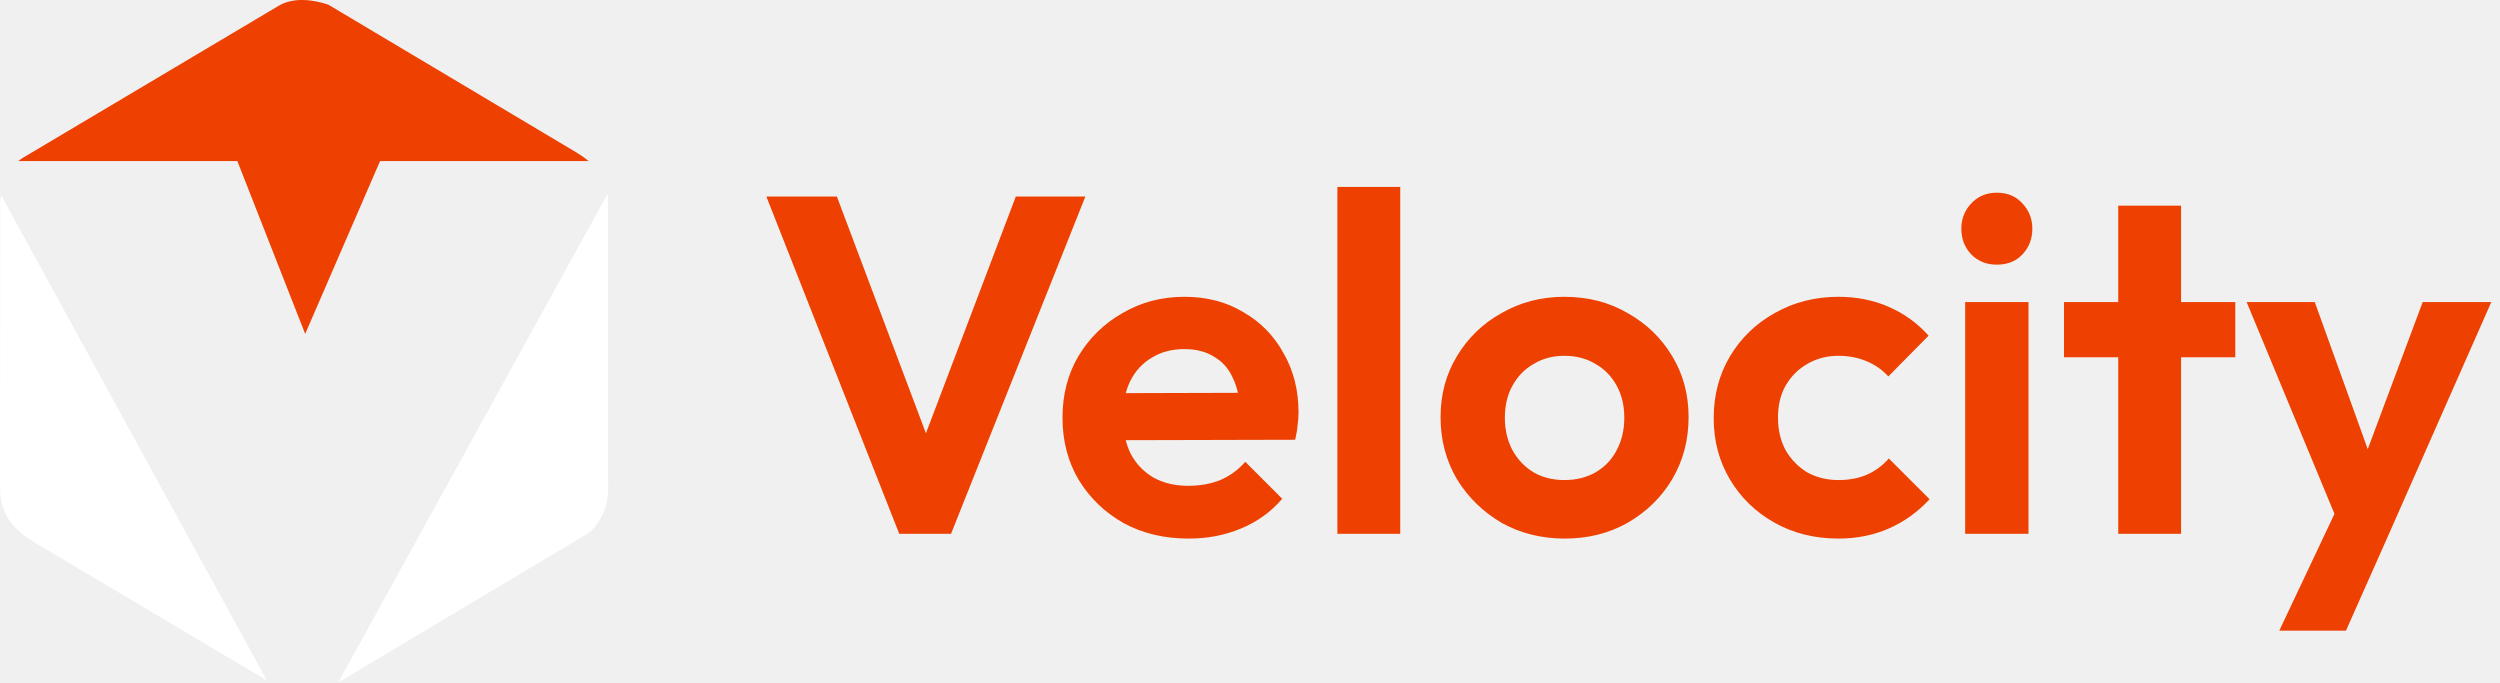
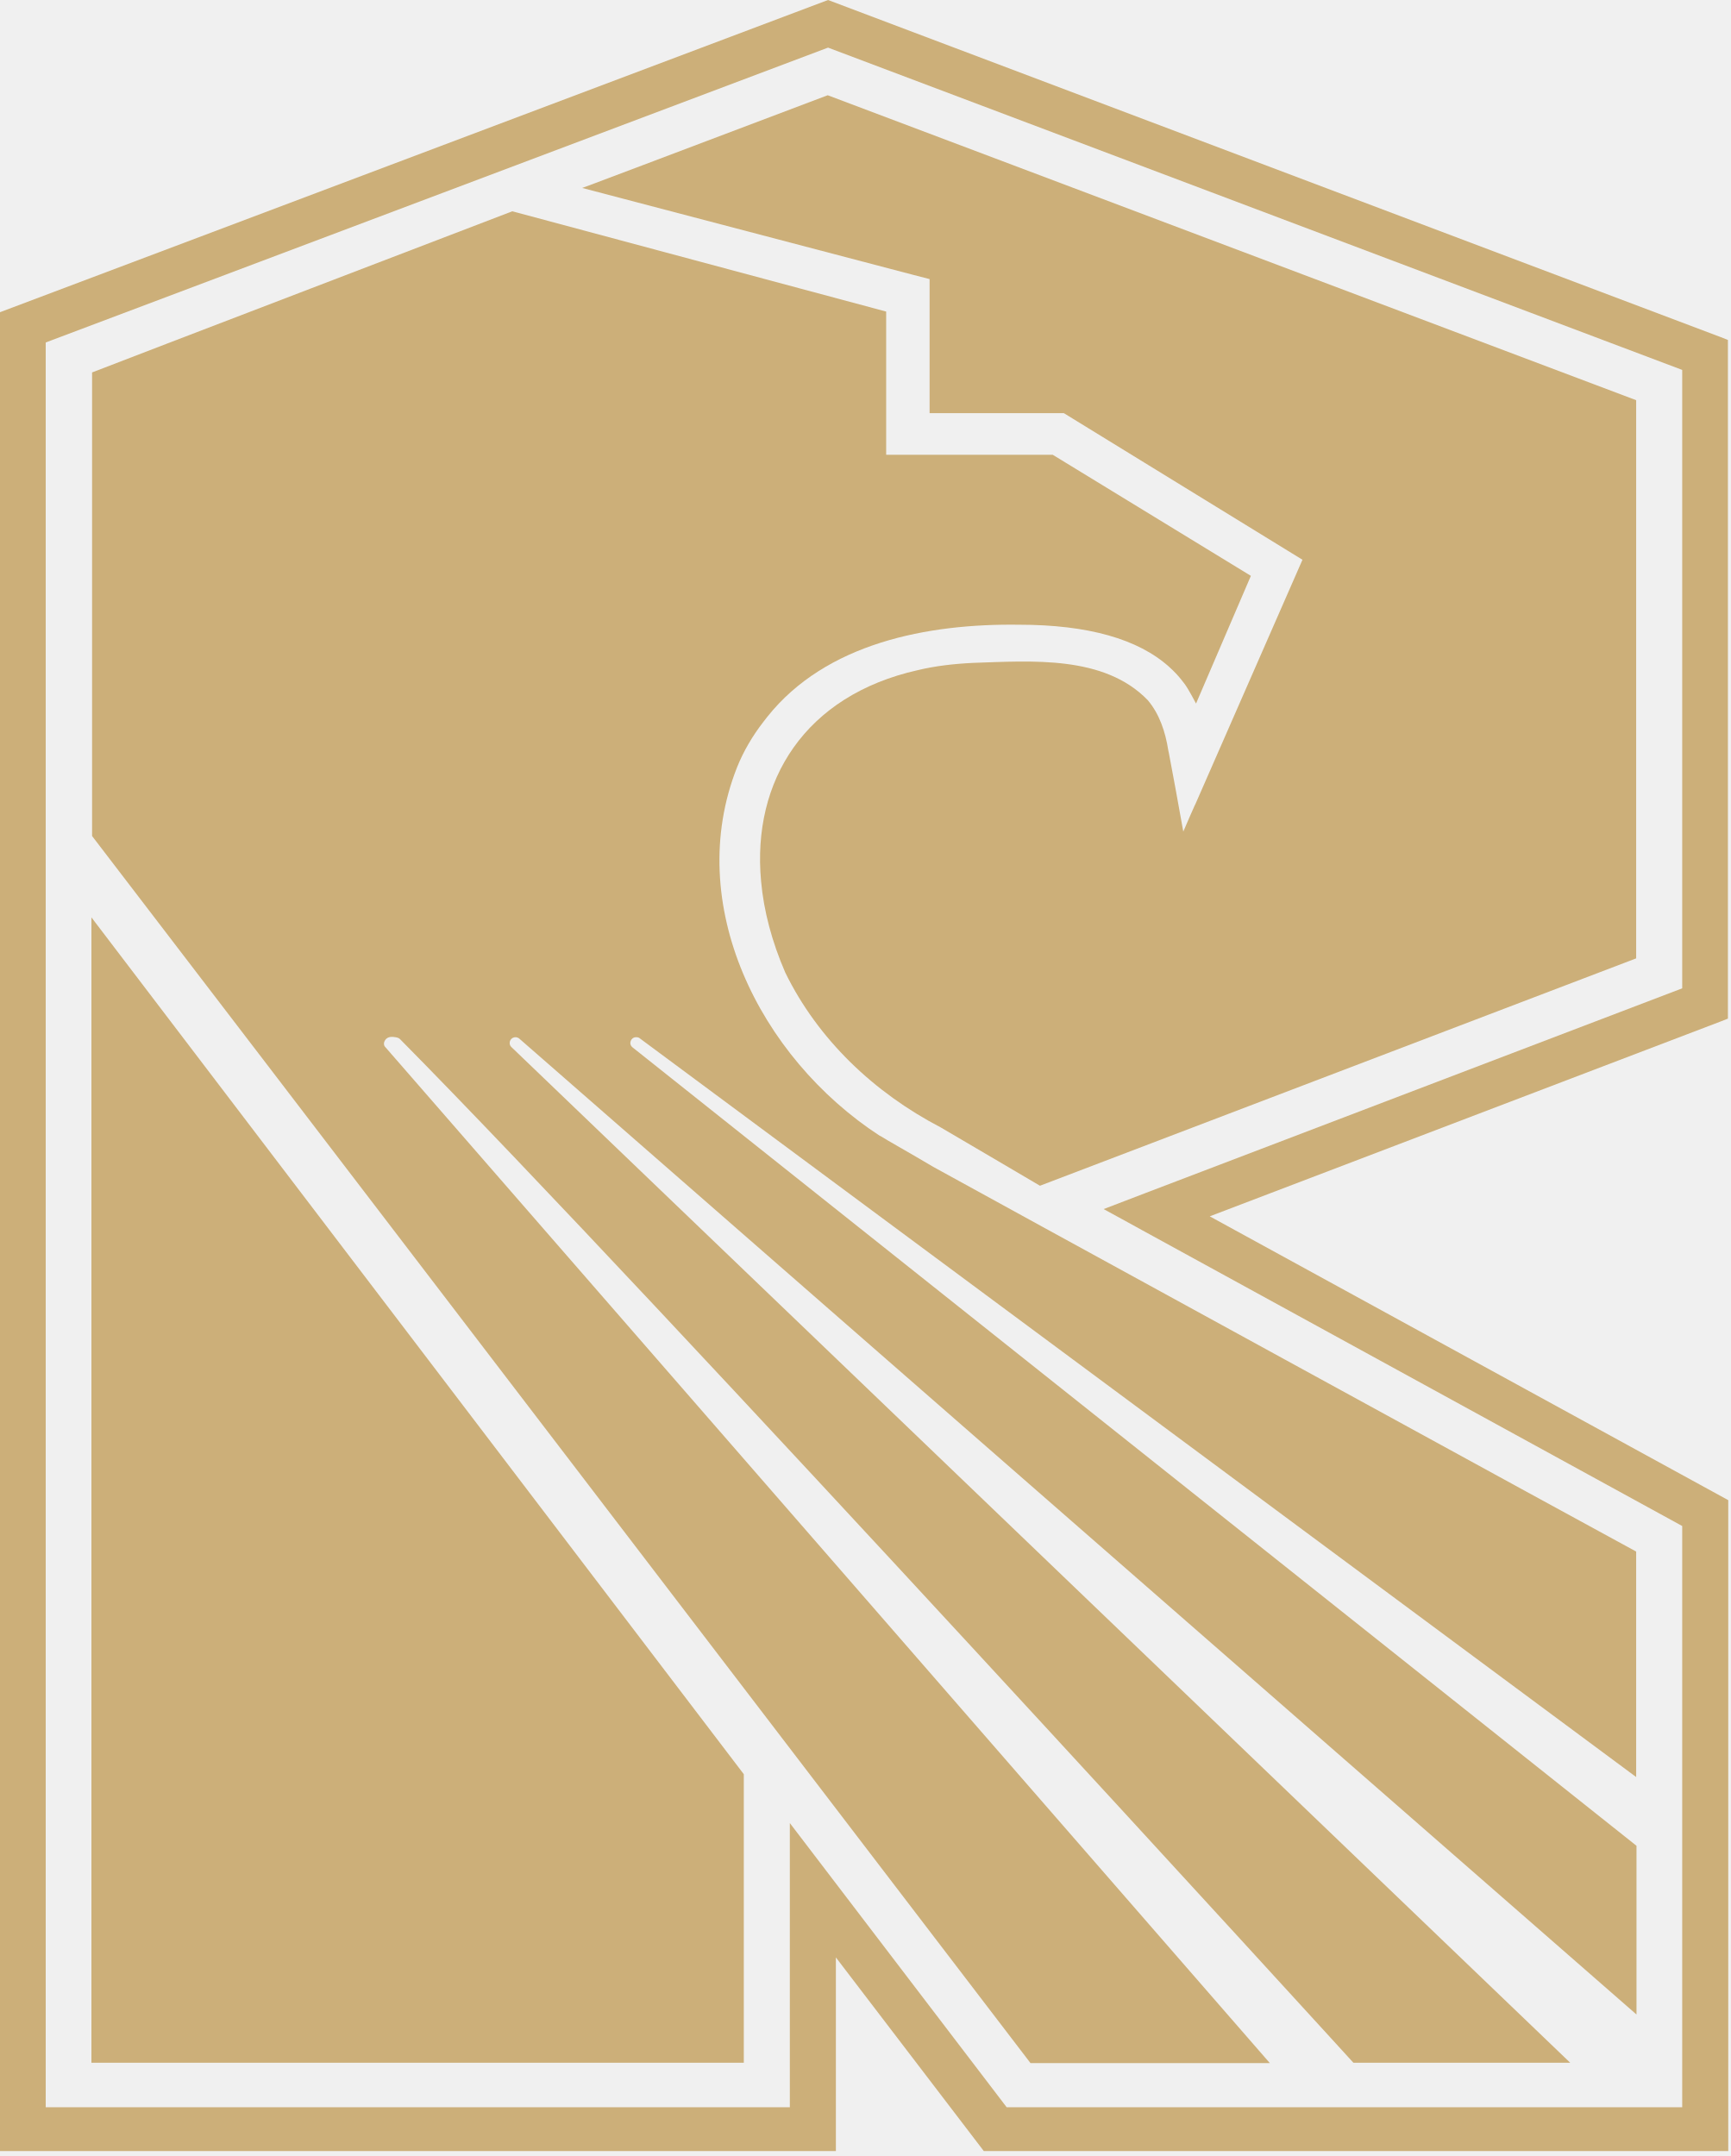
- <svg xmlns="http://www.w3.org/2000/svg" width="370" height="101" viewBox="0 0 370 101" fill="none">
-   <path d="M35.129 23.84L45.167 49.415L56.248 23.84H87.108C86.565 23.376 85.978 22.964 85.362 22.594L48.617 0.705C46.377 -0.07 43.427 -0.439 41.267 0.842L3.363 23.369C3.138 23.507 2.928 23.666 2.725 23.833H35.129V23.84Z" fill="#EE4000" />
-   <path d="M0.145 28.858C0.08 29.285 0.043 29.712 0.043 30.132L0 72.036C0 76.178 1.957 78.394 5.262 80.363L39.492 100.703L0.145 28.858Z" fill="white" />
-   <path d="M89.92 28.706L50.059 101L86.666 79.154C88.703 77.937 90 75.026 90 72.644L89.978 29.604C89.978 29.292 89.949 28.995 89.913 28.698L89.92 28.706Z" fill="white" />
-   <path d="M133.087 79L113.42 29.087H123.857L139.051 69.486H135.004L150.34 29.087H160.635L140.755 79H133.087ZM175.923 79.71C172.326 79.71 169.131 78.953 166.338 77.438C163.546 75.876 161.321 73.746 159.664 71.048C158.055 68.35 157.25 65.273 157.25 61.818C157.25 58.41 158.031 55.381 159.593 52.73C161.203 50.032 163.38 47.902 166.125 46.34C168.871 44.731 171.924 43.926 175.284 43.926C178.598 43.926 181.509 44.683 184.017 46.198C186.573 47.665 188.561 49.701 189.981 52.304C191.449 54.86 192.182 57.771 192.182 61.037C192.182 61.652 192.135 62.291 192.04 62.954C191.993 63.569 191.875 64.279 191.685 65.084L162.859 65.155V58.197L187.354 58.126L183.591 61.037C183.497 59.002 183.118 57.298 182.455 55.925C181.84 54.552 180.917 53.511 179.686 52.801C178.503 52.044 177.036 51.665 175.284 51.665C173.438 51.665 171.829 52.091 170.456 52.943C169.084 53.748 168.019 54.907 167.261 56.422C166.551 57.889 166.196 59.641 166.196 61.676C166.196 63.759 166.575 65.581 167.332 67.143C168.137 68.658 169.273 69.841 170.74 70.693C172.208 71.498 173.912 71.9 175.852 71.9C177.604 71.9 179.189 71.616 180.609 71.048C182.029 70.433 183.26 69.533 184.301 68.35L189.768 73.817C188.112 75.758 186.076 77.225 183.662 78.219C181.296 79.213 178.716 79.71 175.923 79.71ZM197.934 79V27.667H207.235V79H197.934ZM231.593 79.71C228.138 79.71 225.014 78.929 222.221 77.367C219.476 75.758 217.275 73.604 215.618 70.906C214.009 68.161 213.204 65.108 213.204 61.747C213.204 58.386 214.009 55.381 215.618 52.73C217.228 50.032 219.429 47.902 222.221 46.34C225.014 44.731 228.114 43.926 231.522 43.926C235.025 43.926 238.149 44.731 240.894 46.34C243.687 47.902 245.888 50.032 247.497 52.73C249.107 55.381 249.911 58.386 249.911 61.747C249.911 65.108 249.107 68.161 247.497 70.906C245.888 73.604 243.687 75.758 240.894 77.367C238.149 78.929 235.049 79.71 231.593 79.71ZM231.522 71.048C233.274 71.048 234.812 70.669 236.137 69.912C237.51 69.107 238.551 68.019 239.261 66.646C240.019 65.226 240.397 63.617 240.397 61.818C240.397 60.019 240.019 58.434 239.261 57.061C238.504 55.688 237.463 54.623 236.137 53.866C234.812 53.061 233.274 52.659 231.522 52.659C229.818 52.659 228.304 53.061 226.978 53.866C225.653 54.623 224.612 55.688 223.854 57.061C223.097 58.434 222.718 60.019 222.718 61.818C222.718 63.617 223.097 65.226 223.854 66.646C224.612 68.019 225.653 69.107 226.978 69.912C228.304 70.669 229.818 71.048 231.522 71.048ZM272.087 79.71C268.585 79.71 265.437 78.929 262.644 77.367C259.852 75.805 257.651 73.675 256.041 70.977C254.432 68.279 253.627 65.25 253.627 61.889C253.627 58.481 254.432 55.428 256.041 52.73C257.651 50.032 259.852 47.902 262.644 46.34C265.484 44.731 268.632 43.926 272.087 43.926C274.785 43.926 277.27 44.423 279.542 45.417C281.814 46.411 283.779 47.831 285.435 49.677L279.471 55.712C278.572 54.718 277.483 53.961 276.205 53.44C274.975 52.919 273.602 52.659 272.087 52.659C270.383 52.659 268.845 53.061 267.472 53.866C266.147 54.623 265.082 55.688 264.277 57.061C263.52 58.386 263.141 59.972 263.141 61.818C263.141 63.617 263.52 65.226 264.277 66.646C265.082 68.019 266.147 69.107 267.472 69.912C268.845 70.669 270.383 71.048 272.087 71.048C273.649 71.048 275.046 70.788 276.276 70.267C277.554 69.699 278.643 68.894 279.542 67.853L285.577 73.888C283.826 75.781 281.814 77.225 279.542 78.219C277.27 79.213 274.785 79.71 272.087 79.71ZM290.845 79V44.707H300.217V79H290.845ZM295.531 39.169C294.016 39.169 292.762 38.672 291.768 37.678C290.774 36.637 290.277 35.359 290.277 33.844C290.277 32.377 290.774 31.122 291.768 30.081C292.762 29.04 294.016 28.519 295.531 28.519C297.093 28.519 298.347 29.04 299.294 30.081C300.288 31.122 300.785 32.377 300.785 33.844C300.785 35.359 300.288 36.637 299.294 37.678C298.347 38.672 297.093 39.169 295.531 39.169ZM313.497 79V30.436H322.798V79H313.497ZM305.474 52.872V44.707H330.821V52.872H305.474ZM346.844 79.284L332.502 44.707H342.584L352.098 71.119H348.69L358.559 44.707H368.712L353.447 79.284H346.844ZM337.33 93.342L347.767 71.261L353.447 79.284L347.199 93.342H337.33Z" fill="#EE4000" />
+ <svg xmlns="http://www.w3.org/2000/svg" width="297" height="370" viewBox="0 0 297 370" fill="none">
+   <path d="M296.508 174.807V58.341L295.275 57.854L142.091 0L0 53.578V369.151H143.435V335.921C154.921 350.966 168.817 369.151 168.817 369.151H296.564V257.447C296.564 257.447 242.495 227.844 207.589 208.74L295.275 175.294L296.508 174.807ZM135.535 312.866V361.628H7.844V58.774L142.091 8.172L288.663 63.482V169.611L196.439 204.789L189.379 207.495C191.508 208.631 193.694 209.876 195.991 211.121C231.457 230.55 288.663 261.885 288.663 261.885V361.628H172.739C172.739 361.628 137.552 315.518 135.535 312.866Z" fill="#CCAF79" />
+   <path d="M110.266 28.359L101.077 31.822L99.9 32.255L156.378 47.084L159.516 47.896V70.897H182.544L223.501 96.062L205.124 138.005L205.011 138.222L204.171 140.116L203.05 142.714L201.65 134.975L200.585 129.292C200.529 129.13 200.529 128.913 200.473 128.751C199.969 125.558 198.96 122.527 196.943 120.146C189.435 112.407 176.997 113.435 166.967 113.76C163.606 113.922 160.412 114.301 157.499 115.004C138.168 119.334 128.98 133.946 130.604 151.265C131.053 156.298 132.453 161.601 134.751 166.905C140.354 178.379 149.991 187.525 161.421 193.478C164.95 195.535 178.454 203.49 178.454 203.49L280.763 164.47V68.678L142.034 16.344L110.266 28.359Z" fill="#CCAF79" />
+   <path d="M15.688 353.997H127.635V304.478L15.688 157.434V353.997Z" fill="#CCAF79" />
+   <path d="M160.132 200.243C156.322 197.97 151.952 195.535 151.055 194.939C151.055 194.939 151.055 194.939 150.999 194.939C130.212 181.409 117.269 155.053 126.458 131.727C127.579 128.913 129.148 126.261 130.997 123.88C131.221 123.609 131.445 123.285 131.669 123.014C141.754 110.35 159.179 106.995 174.868 107.211C186.634 107.211 195.318 109.647 200.641 114.463C201.426 115.167 202.21 115.979 202.826 116.79C202.994 117.007 203.162 117.223 203.331 117.44C204.059 118.468 205.236 120.741 205.236 120.741L214.648 98.823L180.639 78.041H152.064V53.47L87.91 36.26C87.91 36.26 19.666 62.4 15.8 63.915V143.471C25.213 155.702 176.829 354.051 176.829 354.051H217.898L66.058 179.623C65.834 179.353 65.834 178.974 66.002 178.649C66.339 178 66.955 177.837 67.852 178C68.3 178.054 68.524 178.216 68.636 178.324C112.227 222.378 232.242 353.997 232.242 353.997H269.445L87.742 179.677C87.518 179.461 87.462 179.244 87.462 178.974C87.462 178.487 87.854 178 88.47 178C88.694 178 88.975 178.108 89.143 178.27L280.819 345.717V316.763L108.529 179.732C107.8 179.136 108.249 178 109.145 178H109.201C109.425 178 109.649 178.054 109.817 178.216L280.763 304.965V266.269C280.763 266.323 160.132 200.297 160.132 200.243Z" fill="#CCAF79" />
</svg>
